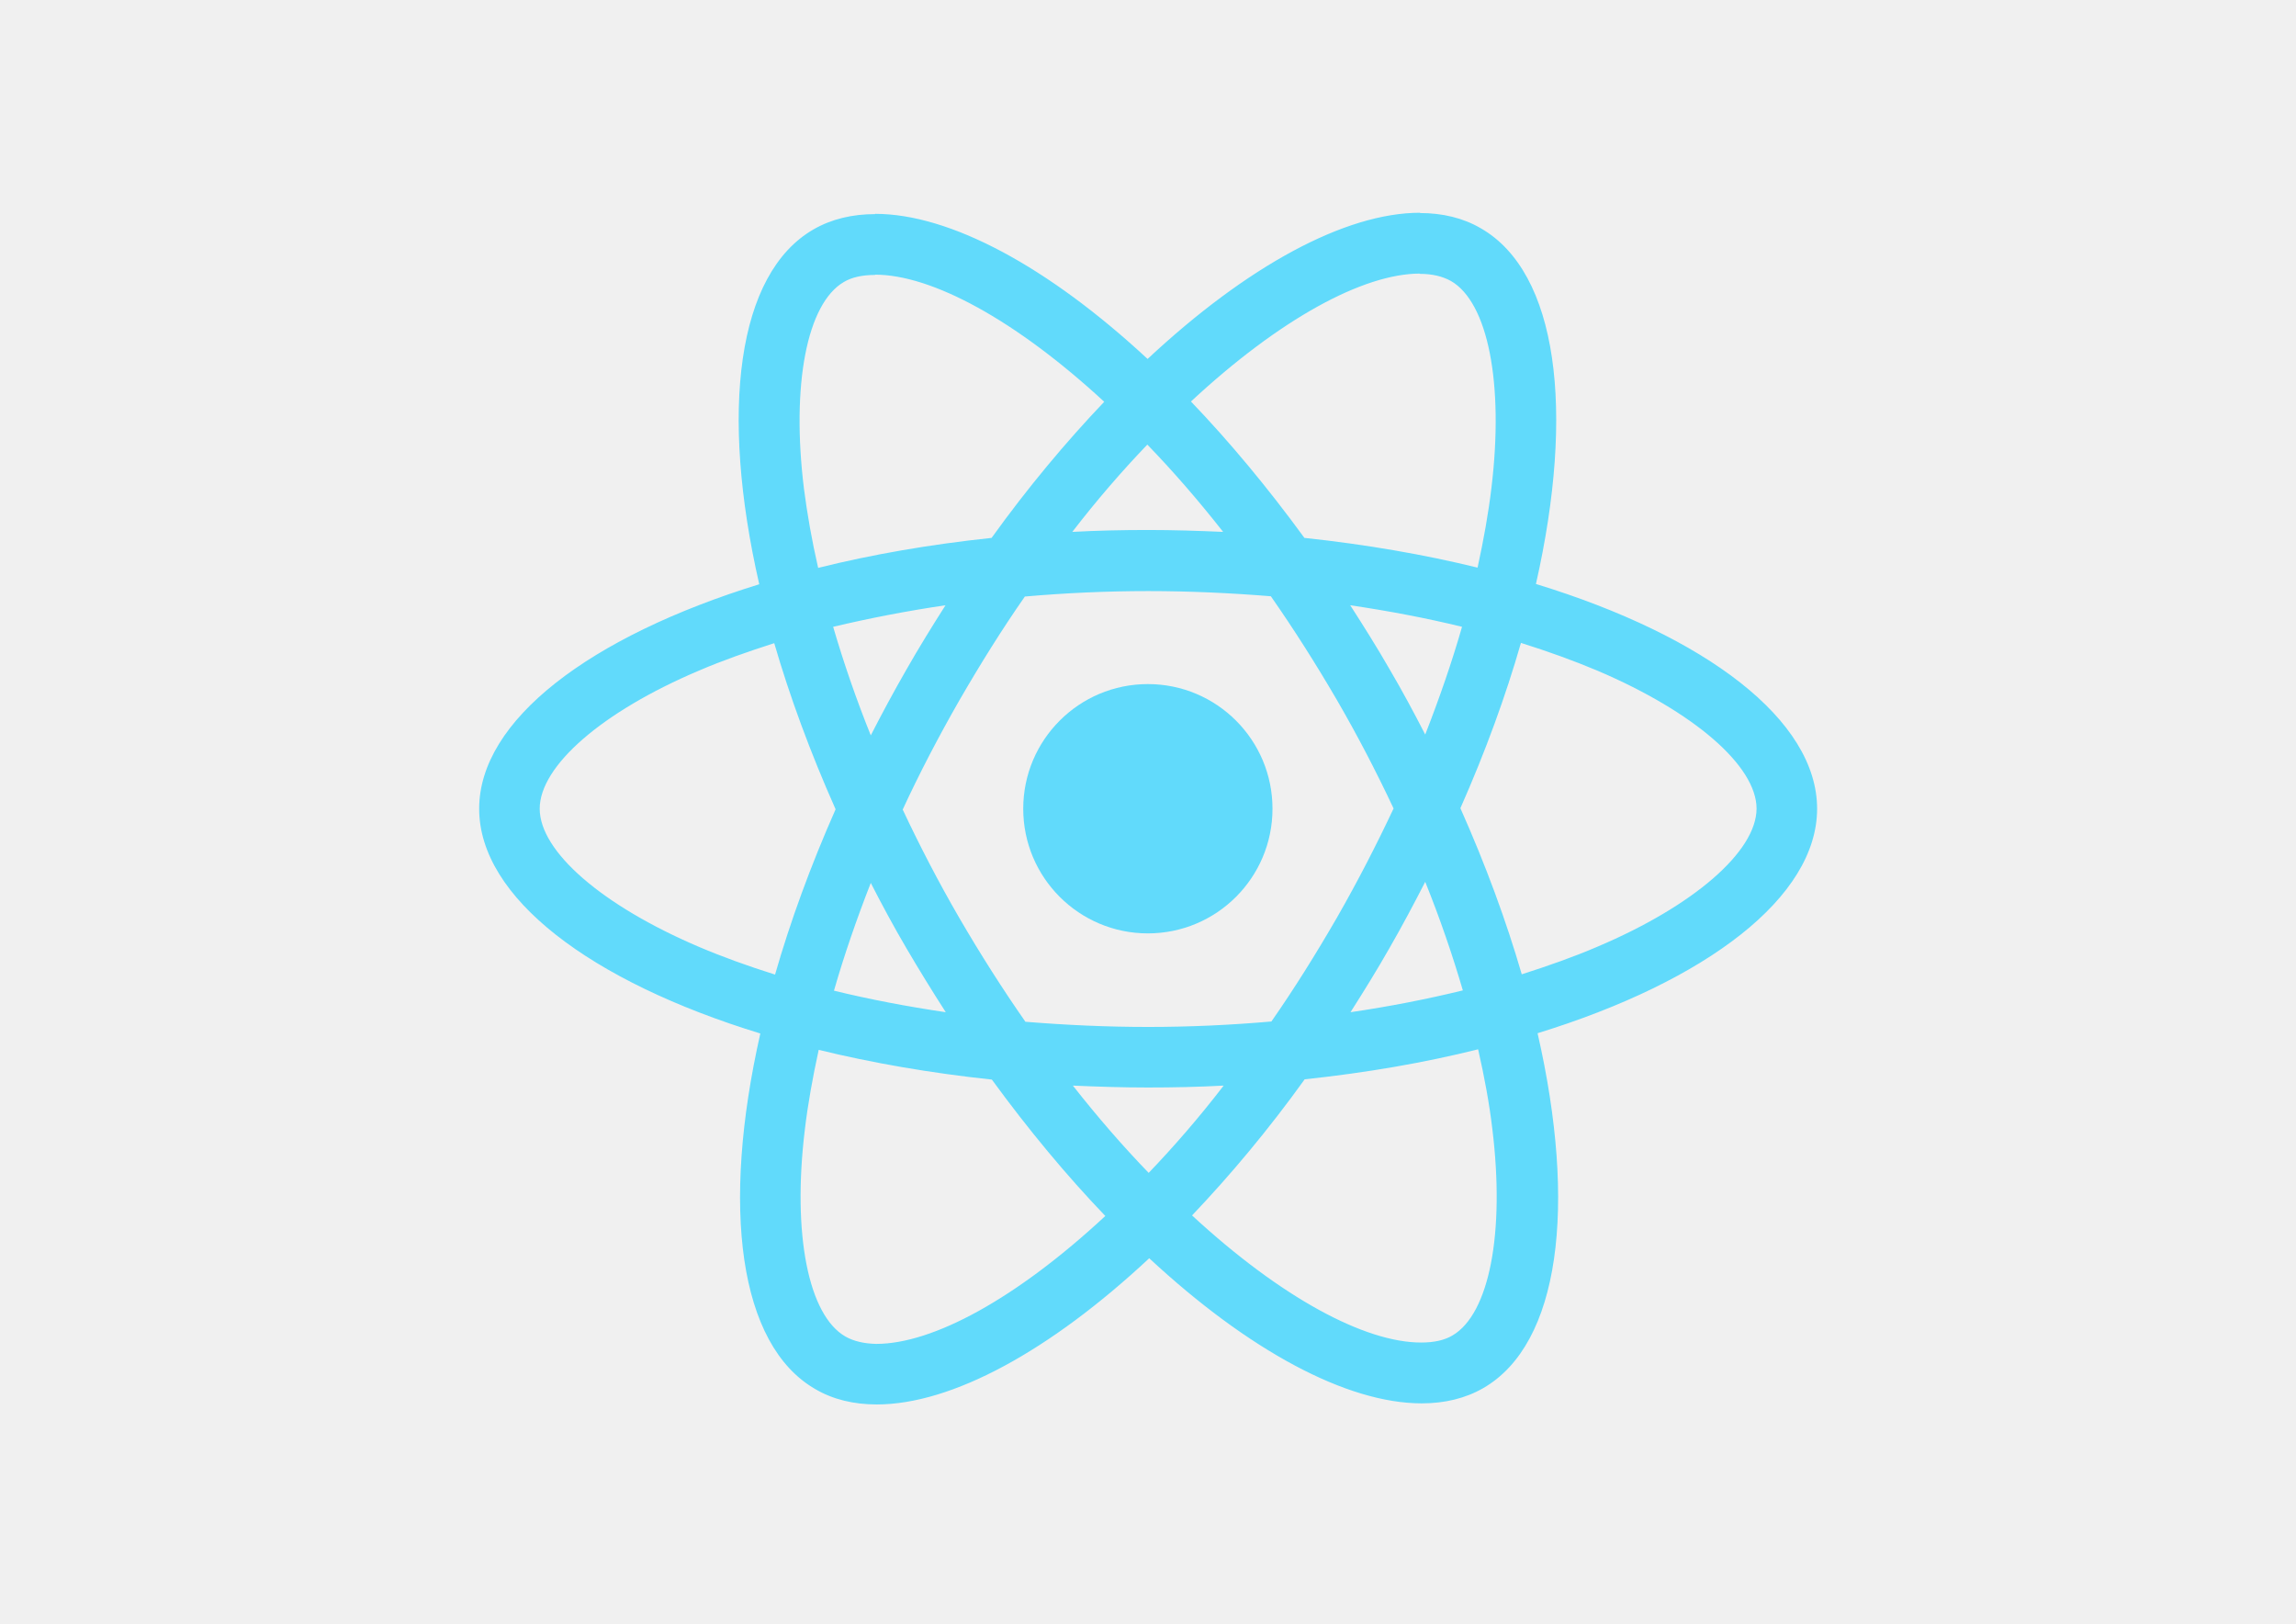
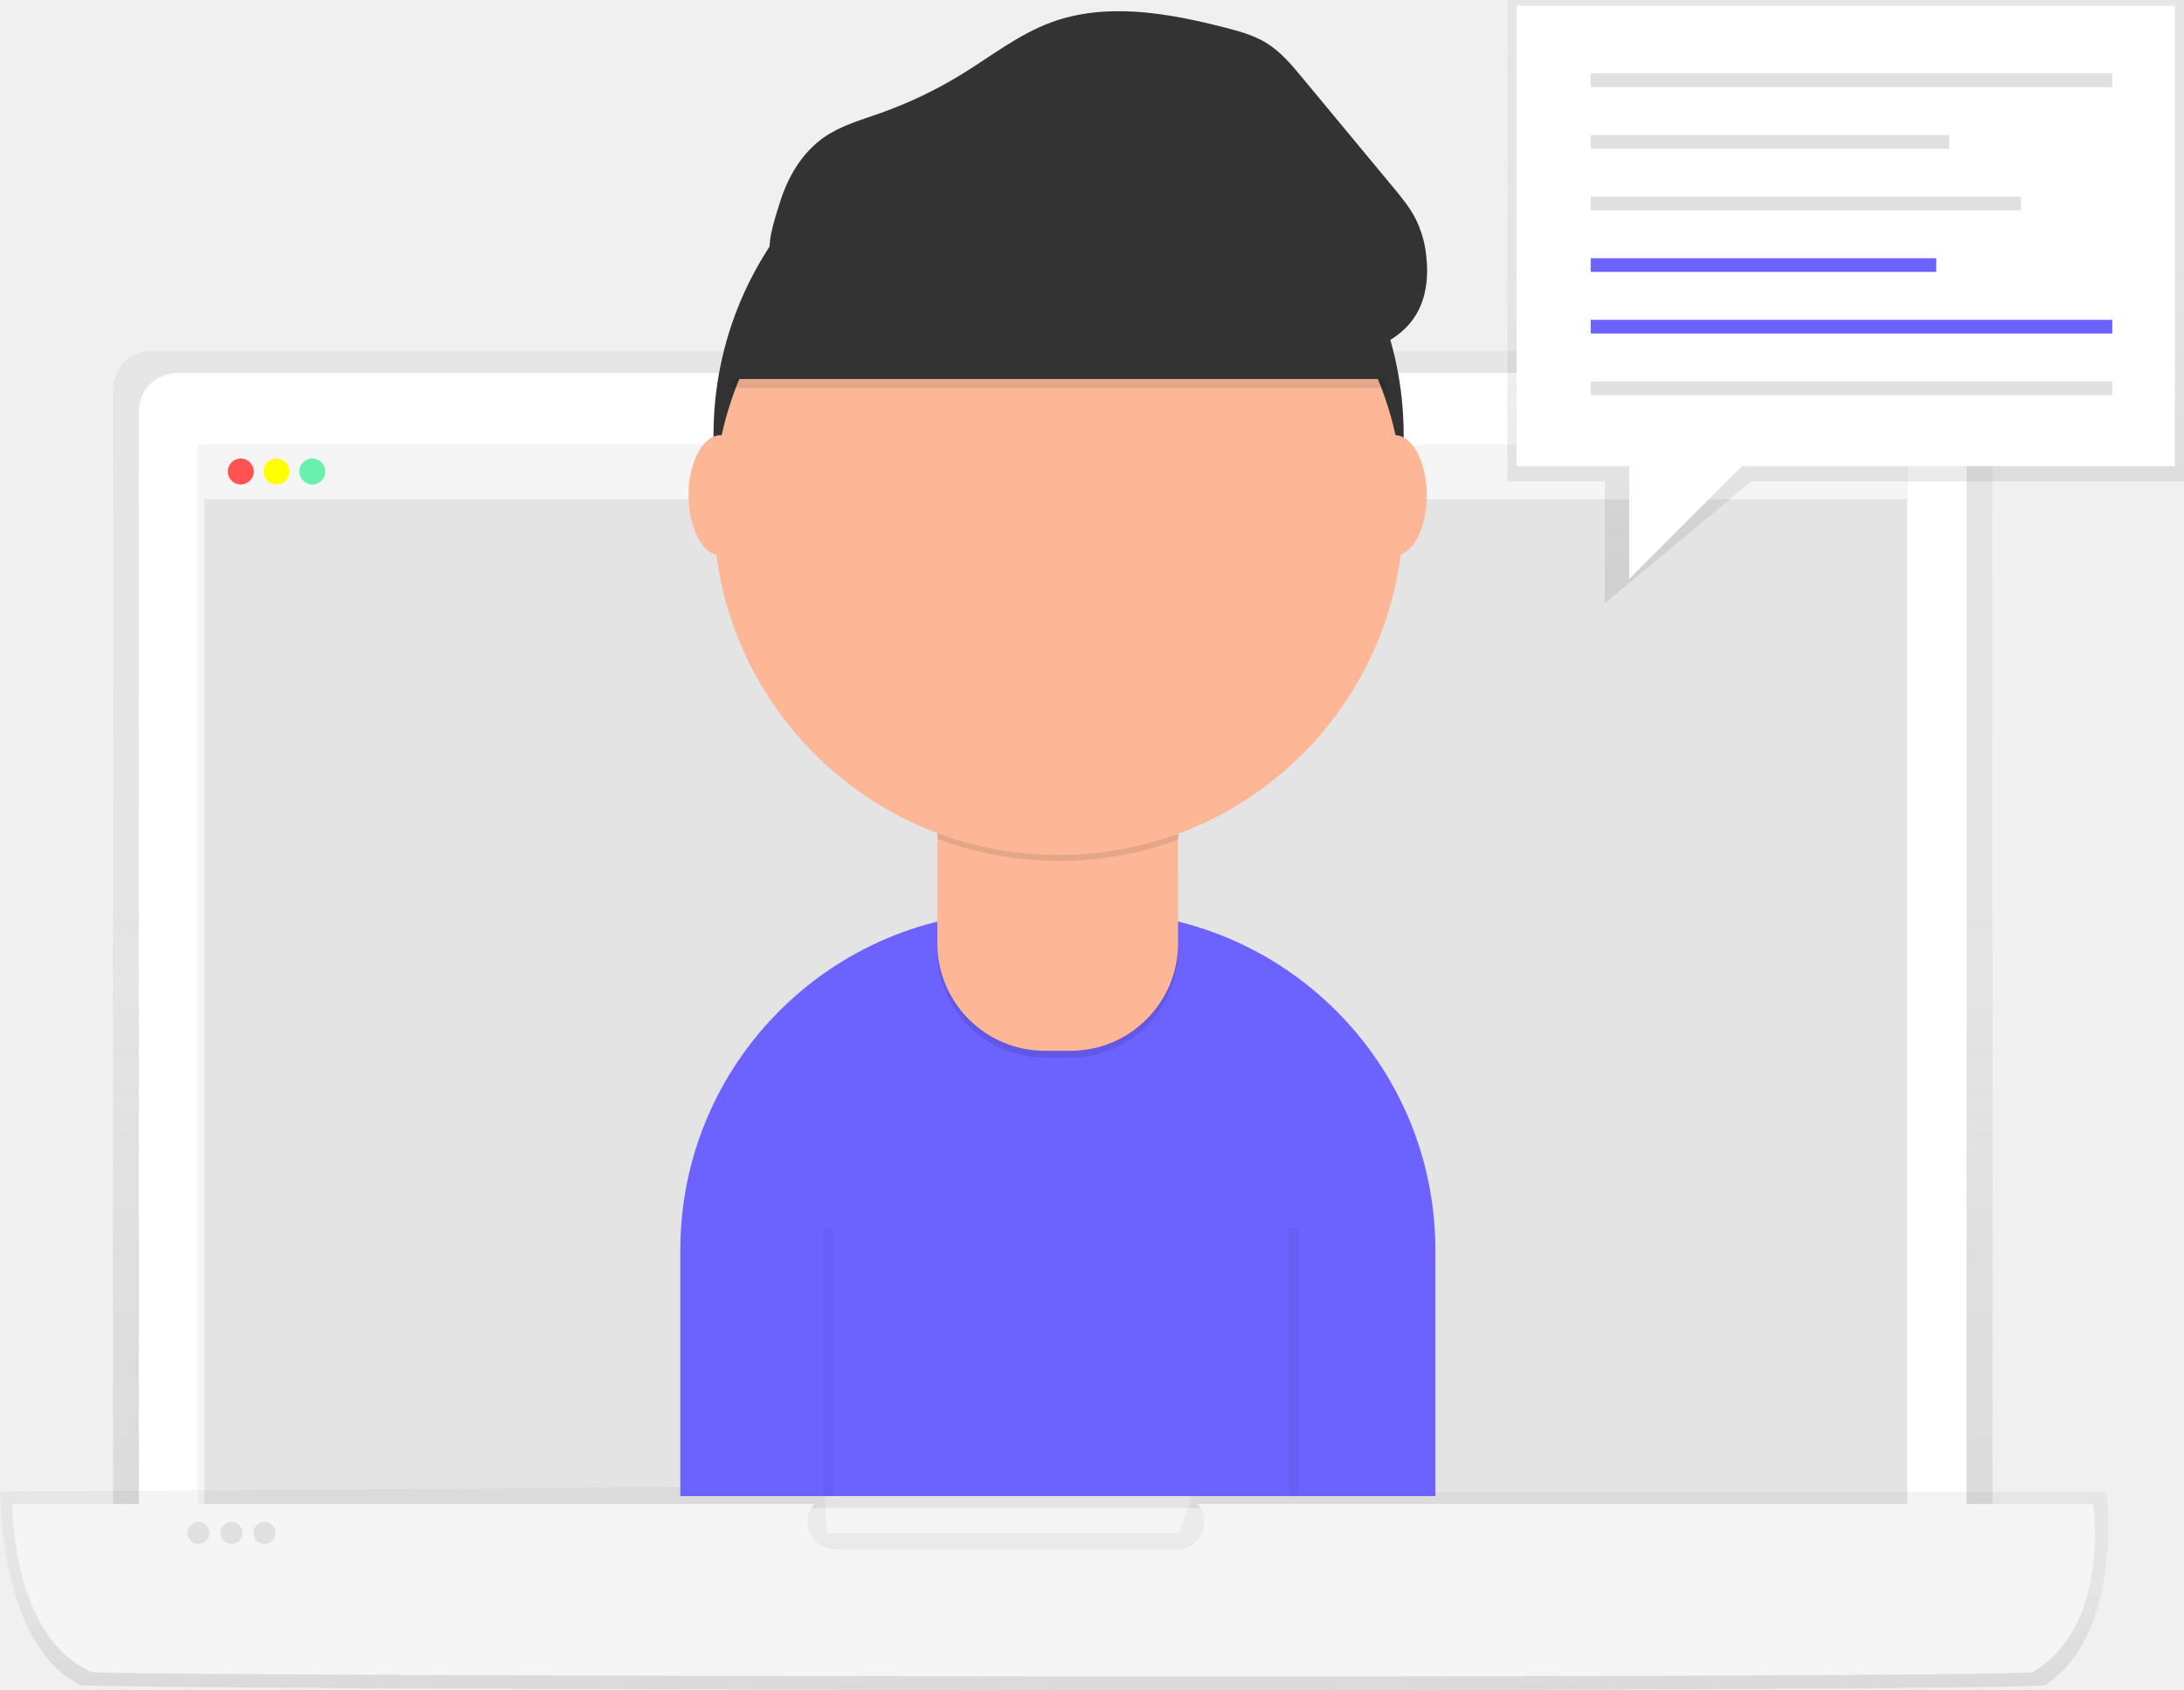
- <svg xmlns="http://www.w3.org/2000/svg" viewBox="0 0 841.9 595.3">
-   <g fill="#61DAFB">
-     <path d="M666.3 296.5c0-32.5-40.7-63.3-103.1-82.4 14.4-63.6 8-114.2-20.2-130.4-6.5-3.8-14.1-5.6-22.4-5.6v22.3c4.6 0 8.3.9 11.4 2.6 13.6 7.8 19.5 37.5 14.9 75.7-1.1 9.4-2.9 19.3-5.1 29.4-19.6-4.8-41-8.5-63.5-10.9-13.5-18.5-27.5-35.3-41.6-50 32.6-30.3 63.2-46.9 84-46.9V78c-27.5 0-63.5 19.6-99.9 53.6-36.4-33.8-72.4-53.2-99.9-53.2v22.3c20.7 0 51.4 16.5 84 46.6-14 14.7-28 31.4-41.3 49.9-22.6 2.4-44 6.1-63.6 11-2.3-10-4-19.7-5.2-29-4.7-38.2 1.1-67.9 14.6-75.8 3-1.8 6.9-2.6 11.5-2.6V78.5c-8.4 0-16 1.8-22.6 5.6-28.1 16.2-34.4 66.7-19.9 130.1-62.2 19.2-102.7 49.9-102.7 82.3 0 32.5 40.7 63.3 103.1 82.4-14.4 63.6-8 114.2 20.2 130.4 6.5 3.8 14.1 5.6 22.5 5.6 27.5 0 63.5-19.6 99.9-53.6 36.4 33.8 72.4 53.2 99.9 53.2 8.4 0 16-1.8 22.6-5.6 28.1-16.2 34.4-66.7 19.9-130.1 62-19.1 102.5-49.9 102.5-82.3zm-130.2-66.7c-3.7 12.9-8.3 26.2-13.5 39.5-4.1-8-8.4-16-13.1-24-4.6-8-9.5-15.8-14.4-23.4 14.2 2.1 27.9 4.7 41 7.9zm-45.8 106.5c-7.8 13.5-15.8 26.3-24.1 38.2-14.9 1.3-30 2-45.2 2-15.1 0-30.2-.7-45-1.9-8.3-11.9-16.4-24.6-24.2-38-7.6-13.1-14.5-26.4-20.8-39.8 6.2-13.4 13.2-26.8 20.7-39.9 7.8-13.5 15.8-26.3 24.1-38.2 14.9-1.3 30-2 45.2-2 15.1 0 30.2.7 45 1.9 8.3 11.9 16.4 24.6 24.2 38 7.6 13.1 14.5 26.4 20.8 39.8-6.3 13.4-13.2 26.8-20.7 39.9zm32.3-13c5.4 13.4 10 26.8 13.8 39.8-13.1 3.2-26.9 5.9-41.2 8 4.9-7.7 9.8-15.6 14.4-23.7 4.6-8 8.9-16.1 13-24.1zM421.2 430c-9.3-9.6-18.6-20.3-27.8-32 9 .4 18.2.7 27.5.7 9.4 0 18.7-.2 27.8-.7-9 11.7-18.3 22.4-27.5 32zm-74.4-58.9c-14.2-2.1-27.9-4.7-41-7.9 3.7-12.9 8.3-26.2 13.5-39.5 4.1 8 8.4 16 13.1 24 4.7 8 9.5 15.8 14.4 23.4zM420.7 163c9.3 9.6 18.6 20.3 27.8 32-9-.4-18.2-.7-27.5-.7-9.4 0-18.7.2-27.8.7 9-11.7 18.3-22.4 27.5-32zm-74 58.9c-4.9 7.7-9.8 15.6-14.4 23.7-4.6 8-8.9 16-13 24-5.4-13.4-10-26.8-13.8-39.8 13.1-3.1 26.9-5.8 41.2-7.9zm-90.5 125.2c-35.4-15.1-58.3-34.9-58.3-50.6 0-15.7 22.9-35.6 58.3-50.6 8.6-3.7 18-7 27.7-10.1 5.7 19.6 13.2 40 22.5 60.9-9.2 20.8-16.6 41.1-22.2 60.6-9.9-3.1-19.3-6.5-28-10.2zM310 490c-13.6-7.8-19.5-37.5-14.9-75.7 1.1-9.4 2.9-19.3 5.1-29.4 19.6 4.8 41 8.5 63.5 10.9 13.5 18.5 27.5 35.3 41.6 50-32.6 30.3-63.2 46.9-84 46.9-4.5-.1-8.3-1-11.3-2.7zm237.2-76.2c4.7 38.2-1.1 67.9-14.6 75.8-3 1.8-6.9 2.6-11.5 2.6-20.7 0-51.4-16.5-84-46.6 14-14.7 28-31.4 41.3-49.9 22.6-2.4 44-6.1 63.6-11 2.3 10.1 4.1 19.8 5.2 29.1zm38.5-66.7c-8.6 3.7-18 7-27.7 10.1-5.7-19.6-13.2-40-22.5-60.9 9.2-20.8 16.6-41.1 22.2-60.6 9.9 3.1 19.3 6.5 28.1 10.2 35.4 15.1 58.3 34.9 58.3 50.6-.1 15.7-23 35.6-58.4 50.6zM320.8 78.4z" />
-     <circle cx="420.9" cy="296.5" r="45.7" />
-     <path d="M520.5 78.1z" />
+ <svg xmlns="http://www.w3.org/2000/svg" xmlns:xlink="http://www.w3.org/1999/xlink" id="02d45862-41ba-4c70-8782-54d8e5b108cc" data-name="Layer 1" width="900.1" height="696.67" viewBox="0 0 900.1 696.67">
+   <defs>
+     <linearGradient id="fa4a4f63-ffbe-4a50-a004-4e8ae15cd2d3" x1="583.82" y1="763.13" x2="583.82" y2="246.35" gradientUnits="userSpaceOnUse">
+       <stop offset="0" stop-color="gray" stop-opacity="0.25" />
+       <stop offset="0.54" stop-color="gray" stop-opacity="0.12" />
+       <stop offset="1" stop-color="gray" stop-opacity="0.1" />
+     </linearGradient>
+     <linearGradient id="e26e1273-ae5e-4f1a-b841-a4248e9532de" x1="584.38" y1="798.34" x2="584.38" y2="714.29" xlink:href="#fa4a4f63-ffbe-4a50-a004-4e8ae15cd2d3" />
+     <linearGradient id="54428808-f3ba-4b0a-98a1-6e23268491ee" x1="760.68" y1="248.69" x2="760.68" y2="0" xlink:href="#fa4a4f63-ffbe-4a50-a004-4e8ae15cd2d3" />
+   </defs>
+   <g opacity="0.8">
+     <path d="M971.12,763.13H196.52v-501a15.8,15.8,0,0,1,15.8-15.8h743a15.8,15.8,0,0,1,15.8,15.8Z" transform="translate(-149.95 -101.66)" fill="url(#fa4a4f63-ffbe-4a50-a004-4e8ae15cd2d3)" />
  </g>
+   <path d="M73,153.77H794.69a15.8,15.8,0,0,1,15.8,15.8V661.47a0,0,0,0,1,0,0H57.24a0,0,0,0,1,0,0V169.58A15.8,15.8,0,0,1,73,153.77Z" fill="#fff" />
+   <rect x="81.49" y="183.31" width="704.75" height="462.25" fill="#f5f5f5" />
+   <rect x="84.19" y="205.75" width="701.76" height="415.88" fill="#e0e0e0" opacity="0.8" />
+   <rect x="84.19" y="183.65" width="701.76" height="22.1" fill="#f5f5f5" />
+   <circle cx="99.24" cy="194.37" r="5.36" fill="#ff5252" />
+   <circle cx="113.97" cy="194.37" r="5.36" fill="#ff0" />
+   <circle cx="128.71" cy="194.37" r="5.36" fill="#69f0ae" />
+   <text x="-149.95" y="-101.66" />
+   <g opacity="0.8">
+     <path d="M992.79,796.35c-43.12,3.27-783.62,2-809.49,0C149.38,780,150,716.56,150,716.56l339.6-2.27,1.14,19.31H636.06l5.68-17h376.34S1025.56,774.76,992.79,796.35Z" transform="translate(-149.95 -101.66)" fill="url(#e26e1273-ae5e-4f1a-b841-a4248e9532de)" />
+   </g>
+   <path d="M1012.57,721.67h-369a11.33,11.33,0,0,1-8.6,18.74H494.09a11.33,11.33,0,0,1-8.6-18.74H155.06S154.49,776.76,188,791c25.55,1.7,757,2.84,799.59,0C1020,772.21,1012.57,721.67,1012.57,721.67Z" transform="translate(-149.95 -101.66)" fill="#f5f5f5" />
+   <circle cx="81.78" cy="631.94" r="4.54" fill="#e0e0e0" />
+   <circle cx="95.41" cy="631.94" r="4.54" fill="#e0e0e0" />
+   <circle cx="109.03" cy="631.94" r="4.54" fill="#e0e0e0" />
+   <path d="M419.88,375.85h32.19a139.5,139.5,0,0,1,139.5,139.5V616.76a0,0,0,0,1,0,0H280.38a0,0,0,0,1,0,0V515.35A139.5,139.5,0,0,1,419.88,375.85Z" fill="#6c63ff" />
+   <circle cx="436.28" cy="179.39" r="142.22" fill="#333" />
+   <path d="M415.34,334.43h41.13a29,29,0,0,1,29,29v28.26a44.34,44.34,0,0,1-44.34,44.34H430.64a44.34,44.34,0,0,1-44.34-44.34V363.47a29,29,0,0,1,29-29Z" opacity="0.1" />
+   <path d="M386.3,331.53h99.22a0,0,0,0,1,0,0v57.3a44.34,44.34,0,0,1-44.34,44.34H430.64a44.34,44.34,0,0,1-44.34-44.34v-57.3A0,0,0,0,1,386.3,331.53Z" fill="#fdb797" />
+   <path d="M536.43,447.5a142.8,142.8,0,0,0,99.22.27V435.59H536.43Z" transform="translate(-149.95 -101.66)" opacity="0.1" />
+   <circle cx="436.28" cy="210.26" r="142.22" fill="#fdb797" />
+   <path d="M450.26,261.58H721.46S698.31,152.07,595.78,159,450.26,261.58,450.26,261.58Z" transform="translate(-149.95 -101.66)" opacity="0.1" />
+   <path d="M450.26,257.9H721.46S698.31,148.39,595.78,155.37,450.26,257.9,450.26,257.9Z" transform="translate(-149.95 -101.66)" fill="#333" />
+   <ellipse cx="297" cy="204.2" rx="13.23" ry="24.81" fill="#fdb797" />
+   <ellipse cx="574.82" cy="204.2" rx="13.23" ry="24.81" fill="#fdb797" />
+   <path d="M471.31,185.34c3.25-10.62,9.16-20.77,18.28-27.1,6.93-4.81,15.22-7.12,23.17-9.94a177.08,177.08,0,0,0,33.68-16.11c12.06-7.43,23.39-16.38,36.67-21.29,22.85-8.45,48.3-3.88,71.89,2.18,5.81,1.49,11.69,3.11,16.81,6.25,5.93,3.63,10.48,9.09,14.92,14.44l37.44,45.16c3.43,4.13,6.88,8.31,9.3,13.11a45.09,45.09,0,0,1,4.26,14.79c1,8.28.22,17.06-4,24.27-6.33,10.81-19.38,16.24-31.89,16.74s-24.79-3.13-36.81-6.65c-38.76-11.35-78-21.93-118.2-26.64a333.41,333.41,0,0,0-60.15-1.95c-6.3.41-14.62,3.3-18.45-3.12C464.92,203.91,469.6,190.92,471.31,185.34Z" transform="translate(-149.95 -101.66)" fill="#333" />
+   <line x1="341.3" y1="506.34" x2="341.3" y2="616.76" fill="none" stroke="#000" stroke-miterlimit="10" stroke-width="4" opacity="0.05" />
+   <line x1="533.14" y1="506.34" x2="533.14" y2="616.76" fill="none" stroke="#000" stroke-miterlimit="10" stroke-width="4" opacity="0.05" />
+   <g opacity="0.8">
+     <polygon points="900.1 198.47 721.64 198.47 661.41 248.69 661.41 198.47 621.26 198.47 621.26 0 900.1 0 900.1 198.47" fill="url(#54428808-f3ba-4b0a-98a1-6e23268491ee)" />
+   </g>
+   <rect x="625.04" y="2.36" width="271.28" height="189.79" fill="#fff" />
+   <rect x="655.59" y="30.26" width="214.95" height="5.64" fill="#e0e0e0" />
+   <rect x="655.59" y="55.66" width="147.78" height="5.64" fill="#e0e0e0" />
+   <rect x="655.59" y="81.05" width="177.34" height="5.64" fill="#e0e0e0" />
+   <rect x="655.59" y="106.45" width="142.41" height="5.64" fill="#6c63ff" />
+   <rect x="655.59" y="131.84" width="214.95" height="5.64" fill="#6c63ff" />
+   <rect x="655.59" y="157.24" width="214.95" height="5.64" fill="#e0e0e0" />
+   <polygon points="671.45 188.46 671.45 238.66 726.66 183.44 671.45 188.46" fill="#fff" />
</svg>
